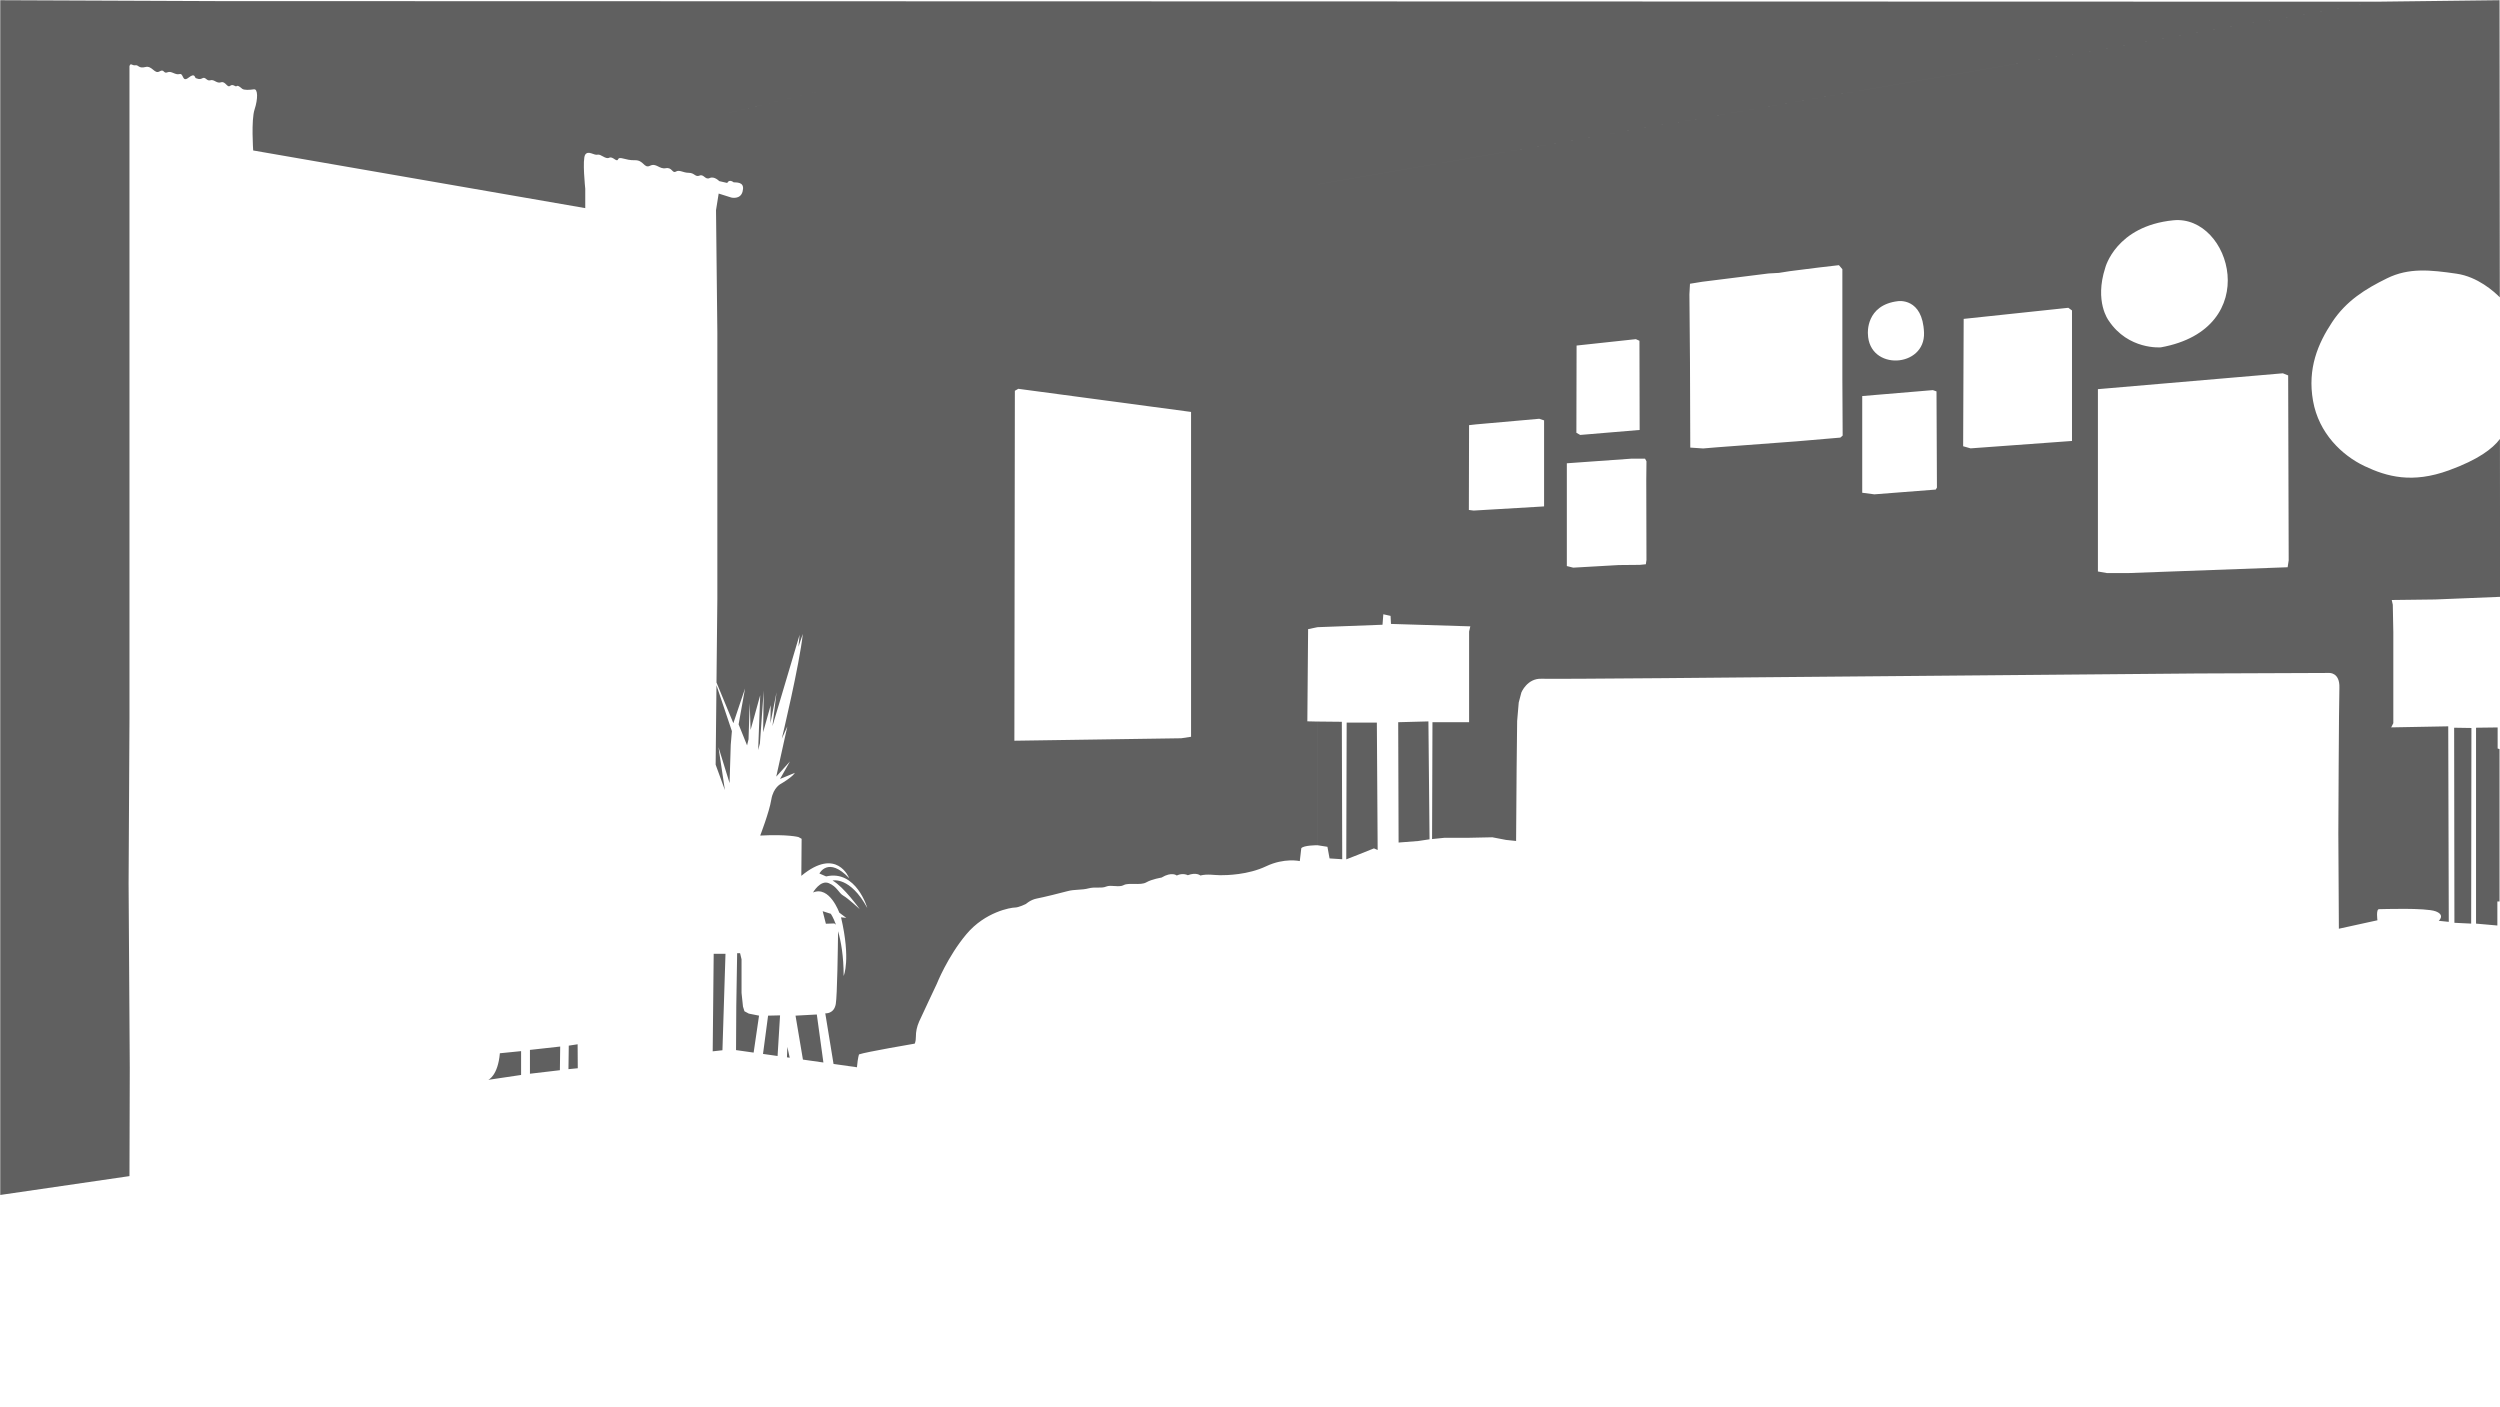
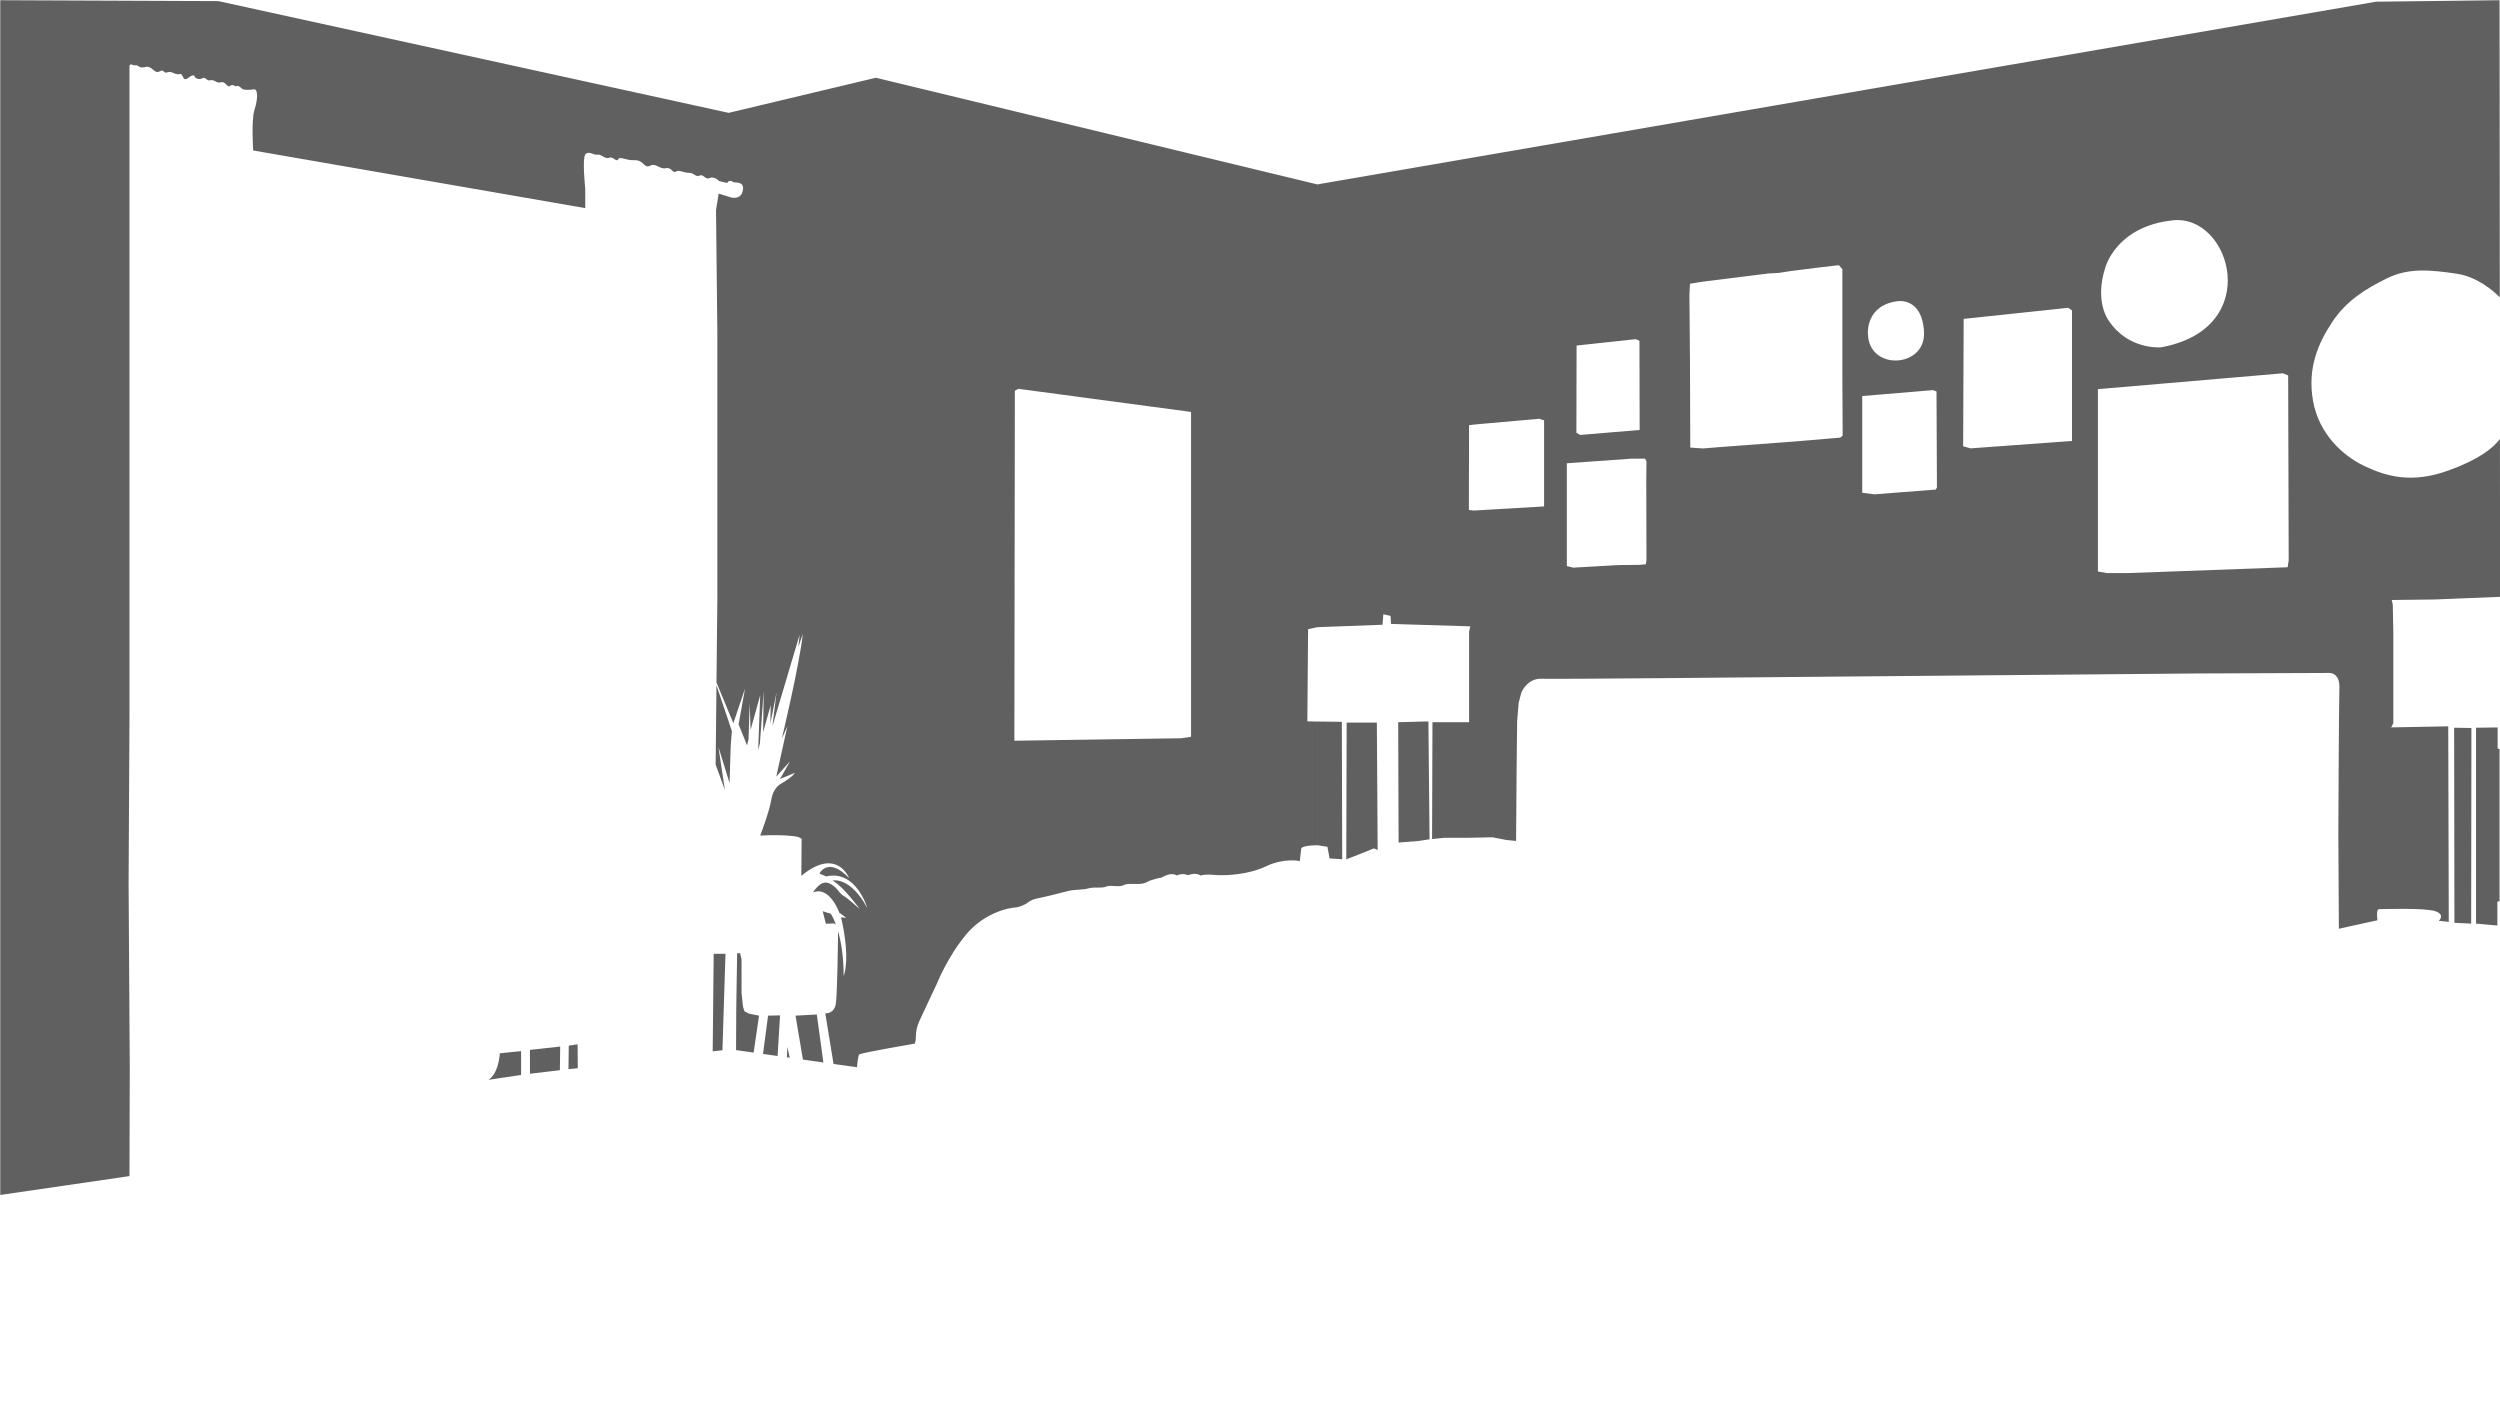
<svg xmlns="http://www.w3.org/2000/svg" id="Layer_1" version="1.1" viewBox="0 0 1280 720">
  <defs>
    <style>
      .st0 {
        fill: #606060;
      }
    </style>
  </defs>
-   <path class="st0" d="M111.79.57l261.28,57.21,75.36-17.97,226.05,54.61L1216.53.87,111.79.57ZM1256.66,472.47l8.58.42.13-100.16-8.85-.14.14,99.88ZM1278.79,372.45l-11.06.14v100.3l10.92.97v-12.32h1.11v-78.02l-.97-.28v-10.79ZM1224.3,372.41l1.08-2.16v-46.54l-.27-14.07-.54-2.44,22.19-.27,33.28-1.35-.07-80.83c-3.76,5.01-11.14,10.59-26.11,16.05-18.76,6.84-31.66,3.32-43.2-2.15-11.53-5.47-23.46-16.81-26.39-33.42s2.54-29.32,9.77-40.27c7.23-10.95,17.01-17.01,28.15-22.48s22.09-4.3,35.57-2.35c10.8,1.56,19.21,9.14,22.14,12.1l-.13-152.12-63.23.76-542.05,93.55v226.7l33.36-1.25.41-5.36,3.71.82.21,4.12,40.62,1.24-.62,2.68v46.39h-18.76l-.2,59.84,6.23-.64h11.9l12.72-.27,7.03,1.35,5.14.54.27-37.07.27-24.35.81-9.47,1.35-5.14s2.98-7.31,10.28-7.03c7.31.27,118.78-.81,118.78-.81l216.72-1.89,67.91-.27s5.41-.27,5.14,7.58c-.27,7.85-.54,74.68-.54,74.68l.27,48.7,19.75-4.33s-.81-5.68.81-5.68,23.81-.81,28.95,1.08c5.14,1.89,1.62,4.87,1.62,4.87l5.14.54-.27-100.11-29.22.54h.02ZM790.57,259.27l-1.43.1-34.63,2.04-2.45-.31.1-43.42,3.68-.41,32.28-2.86,2.45.82v44.03h0ZM1077.89,137.09s5.4-21.36,34.86-24.3c29.46-2.95,46.64,55.48-6.38,65.05,0,0-16.69,1.47-26.76-13.75,0,0-7.36-9.57-1.72-27ZM971.79,154.19s12.61-1.96,13.31,16.12-28.31,19.76-28.73.56c0,0-1.26-14.71,15.42-16.68ZM807.22,176.92l30.34-3.27,1.84.82.1,45.67-30.45,2.55-1.94-1.12.1-44.65h.01ZM842.98,286.75l-.31,2.15-3.06.31-10.83.1-23.29,1.33-3.27-.82v-52.62l32.9-2.35h7.15l.72,1.33-.1,9.6.1,40.97h-.01ZM942.28,224.05l-22.25,1.9-40.99,3.07-7.03.59-6.59-.44-.15-43.92-.29-34.55.29-5.42,6.29-1.02,33.96-4.25,5.27-.29,5.56-.88,15.08-1.9,10.1-1.17,1.76,2.05v56.07l.15,29.13-1.17,1.02h.01ZM991.07,250.66l-31.39,2.44-6.22-.81v-49.51l36.17-3.04,1.86.66.22,49.26-.64,1.02v-.02ZM1060.87,225.77l-51.95,3.79-3.79-1.08.27-65.21,53.57-5.68,1.89,1.35v66.83h.01ZM1171.26,290.43l-81.44,2.98h-11.09l-4.6-.81v-93.35l94.7-8.12,2.71,1.08.27,94.7-.54,3.52h-.01ZM689.49,369.98l-.2,70.01,6.05-2.37,8.12-3.25,1.89.82h.01s-.41-65.21-.41-65.21h-15.46ZM674.48,369.43v63.32l5.17.81,1.08,5.95,6.49.42-.2-70.37-12.54-.13ZM715.88,369.77l.2,61.61,10.1-.79,5.42-.82.33-.03-.58-60.38-15.47.41ZM418.21,519.42l-10.9.59,3.79,22.5,10.48,1.49-3.37-24.58ZM390.66,539.61l7.46,1.06,1.27-20.8-6.13.14-2.6,19.6ZM378.92,488.04h-1.5l-.44,27.04-.13,22.57,9.01,1.28,2.77-18.92-5.23-1.04-2.24-1.2-.75-2.39-.74-7.02v-17.18l-.75-3.14ZM367.86,382.56l5.68,18.38.6-19.58.59-7.02-7.9-23.49-.42,40.66,4.74,13.01-3.29-21.96ZM371.45,488.34h-6.04l-.51,49.94,4.99-.55,1.56-49.39ZM669.76,322.12l4.73-.99V94.42l-226.06-54.61-75.35,17.97L111.79.57.13.11v611.71l66.16-9.65.15-55.61-.6-94.19.45-84.55V33.87c.6-1.96,1.36-.15,3.01-.45s1.66,1.81,5.12.9c3.47-.9,4.67,3.77,7.23,2.26,2.56-1.51,1.96,1.36,4.07.45,2.11-.9,3.92,1.51,6.18.9,2.26-.6,1.21,4.52,4.67,1.81,3.47-2.71,3.01.15,3.77.3.75.15,1.66.9,3.32,0,1.66-.9,2.11,1.66,4.07,1.05,1.96-.6,3.16,1.81,5.43,1.05,2.26-.75,3.16,3.01,4.67,1.81,1.51-1.21,2.71.75,3.32.15.6-.6,1.96.6,2.86,1.36.9.75,3.84.62,5.97.27,2.13-.36,2.13,4.98.36,10.32-1.78,5.34-.71,20.99-.71,20.99l170.02,29.52v-9.96s-1.6-15.04-.03-17.4,4.56.47,6.3,0c1.73-.47,4.09,2.52,5.98,1.57,1.89-.94,3.78,2.52,4.56.79s3.78.63,8.5.47c4.72-.16,4.72,4.41,7.87,2.83s4.72,1.89,8.03,1.26,3.31,2.83,5.19,1.73c1.89-1.1,3.62.63,6.61.63s3.31,2.36,5.51,1.42,2.83,2.36,5.19,1.26c2.36-1.1,4.88,1.57,4.88,1.57l4.09.94c1.1-2.2,3.31-.31,3.31-.31,2.99,0,5.67.47,4.56,4.72-1.1,4.25-5.78,3.06-5.78,3.06l-6.46-2.04-1.36,8.5.68,62.59v136.41l-.44,42.83,8.64,20.85,5.98-17.78-3.29,18.38,4.33,10.76.75-3.14.6-18.53.45,13.75,4.93-17.78-1.05,28.09.9-3.44,1.94-27.04-.3,21.37,3.88-13.9-.15,9.26,3.14-15.84-2.09,17.33,13.9-46.76-.6,6.13,2.24-6.57c-1.64,15.54-10.76,53.64-10.76,53.64l2.84-6.28-5.68,25.7,7.02-7.77-5.08,8.96,7.62-3.14c-1.34,2.24-7.02,5.53-7.02,5.53,0,0-4.03,1.79-5.08,8.22-1.05,6.42-5.68,18.38-5.68,18.38,14.04-.75,19.57.75,19.57.75l1.64.9-.15,18.97c18.23-15.09,24.5,1.2,24.5,1.2-10.76-11.36-15.24-2.39-15.24-2.39l3.44,1.49c15.39-3.59,21.07,16.14,21.07,16.14-8.82-16.29-17.78-14.04-17.78-14.04,5.83,3.29,13.9,14.64,13.9,14.64,0,0-5.98-5.53-8.37-6.87-2.39-1.34-3.14-4.63-7.47-6.42s-8.07,4.78-8.07,4.78c8.52-3.59,13.45,10.31,13.45,10.31l3.59,2.69-2.69-.3c5.08,21.81,1.34,30.03,1.34,30.03,0-10.24-1.37-17.76-2.86-22.91-.09,8-.42,32.88-1.17,37.26-.9,5.23-5.38,4.78-5.38,4.78l4.23,25.92,11.99,1.7c.46-5.21,1.07-6.59,1.07-6.59,3.37-1.23,28.49-5.51,28.49-5.51,0,0,.61-.92.61-3.52s.46-5.05,1.68-7.81c1.23-2.76,9.04-19.3,9.04-19.3,0,0,5.51-13.94,15.16-25.42,9.65-11.49,22.82-13.63,24.81-13.63s5.67-1.84,5.67-1.84c0,0,2.3-2.14,5.51-2.76,3.22-.61,12.56-2.91,15.93-3.83,3.37-.92,7.2-.46,10.57-1.38s6.59.15,9.04-.92c2.45-1.07,6.59.61,9.04-.77s8.58.31,11.49-1.38c2.91-1.68,7.81-2.45,7.81-2.45,5.36-3.22,7.81-1.07,7.81-1.07,3.22-1.53,5.67-.15,5.67-.15,4.44-1.68,6.43.15,6.43.15,3.68-.92,7.05-.15,10.26-.15s14.09-.15,23.43-4.59c9.34-4.44,17.21-2.64,17.21-2.64l.77-6.58c1.16-1.55,8.21-1.54,8.21-1.54v-63.32l-5.11-.12.39-47.19h0ZM609.83,377.23l-5.04.76-85.43,1.26.25-179.17,1.76-1.01,88.45,11.84v166.32h0ZM402.92,541.35l1.42.2-1.22-5.55-.2,5.35ZM427.18,472.8l.83.64c-1.39-3.81-2.62-5.57-2.62-5.57l-4.18-1.34,1.64,6.42,4.33-.15h0ZM295.74,534.66l.08,12.28-4.77.47.16-12.04,4.54-.7ZM286.82,535.83l-.16,12.12-15.33,1.8v-12.2l15.49-1.72ZM266.8,538.18v12.2l-16.81,2.5s4.93-1.96,5.94-13.61l10.87-1.09Z" />
+   <path class="st0" d="M1256.66,472.47l8.58.42.13-100.16-8.85-.14.14,99.88ZM1278.79,372.45l-11.06.14v100.3l10.92.97v-12.32h1.11v-78.02l-.97-.28v-10.79ZM1224.3,372.41l1.08-2.16v-46.54l-.27-14.07-.54-2.44,22.19-.27,33.28-1.35-.07-80.83c-3.76,5.01-11.14,10.59-26.11,16.05-18.76,6.84-31.66,3.32-43.2-2.15-11.53-5.47-23.46-16.81-26.39-33.42s2.54-29.32,9.77-40.27c7.23-10.95,17.01-17.01,28.15-22.48s22.09-4.3,35.57-2.35c10.8,1.56,19.21,9.14,22.14,12.1l-.13-152.12-63.23.76-542.05,93.55v226.7l33.36-1.25.41-5.36,3.71.82.21,4.12,40.62,1.24-.62,2.68v46.39h-18.76l-.2,59.84,6.23-.64h11.9l12.72-.27,7.03,1.35,5.14.54.27-37.07.27-24.35.81-9.47,1.35-5.14s2.98-7.31,10.28-7.03c7.31.27,118.78-.81,118.78-.81l216.72-1.89,67.91-.27s5.41-.27,5.14,7.58c-.27,7.85-.54,74.68-.54,74.68l.27,48.7,19.75-4.33s-.81-5.68.81-5.68,23.81-.81,28.95,1.08c5.14,1.89,1.62,4.87,1.62,4.87l5.14.54-.27-100.11-29.22.54h.02,0ZM790.57,259.27l-1.43.1-34.63,2.04-2.45-.31.1-43.42,3.68-.41,32.28-2.86,2.45.82v44.03h0ZM1077.89,137.09s5.4-21.36,34.86-24.3c29.46-2.95,46.64,55.48-6.38,65.05,0,0-16.69,1.47-26.76-13.75,0,0-7.36-9.57-1.72-27ZM971.79,154.19s12.61-1.96,13.31,16.12-28.31,19.76-28.73.56c0,0-1.26-14.71,15.42-16.68ZM807.22,176.92l30.34-3.27,1.84.82.1,45.67-30.45,2.55-1.94-1.12.1-44.65h.01ZM842.98,286.75l-.31,2.15-3.06.31-10.83.1-23.29,1.33-3.27-.82v-52.62l32.9-2.35h7.15l.72,1.33-.1,9.6.1,40.97h-.01ZM942.28,224.05l-22.25,1.9-40.99,3.07-7.03.59-6.59-.44-.15-43.92-.29-34.55.29-5.42,6.29-1.02,33.96-4.25,5.27-.29,5.56-.88,15.08-1.9,10.1-1.17,1.76,2.05v56.07l.15,29.13-1.17,1.02h.01ZM991.07,250.66l-31.39,2.44-6.22-.81v-49.51l36.17-3.04,1.86.66.22,49.26-.64,1.02v-.02h0ZM1060.87,225.77l-51.95,3.79-3.79-1.08.27-65.21,53.57-5.68,1.89,1.35v66.83h.01ZM1171.26,290.43l-81.44,2.98h-11.09l-4.6-.81v-93.35l94.7-8.12,2.71,1.08.27,94.7-.54,3.52h-.01ZM689.49,369.98l-.2,70.01,6.05-2.37,8.12-3.25,1.89.82h.01l-.41-65.21h-15.46ZM674.48,369.43v63.32l5.17.81,1.08,5.95,6.49.42-.2-70.37-12.54-.13h0ZM715.88,369.77l.2,61.61,10.1-.79,5.42-.82.33-.03-.58-60.38-15.47.41ZM418.21,519.42l-10.9.59,3.79,22.5,10.48,1.49-3.37-24.58h0ZM390.66,539.61l7.46,1.06,1.27-20.8-6.13.14-2.6,19.6h0ZM378.92,488.04h-1.5l-.44,27.04-.13,22.57,9.01,1.28,2.77-18.92-5.23-1.04-2.24-1.2-.75-2.39-.74-7.02v-17.18l-.75-3.14h0ZM367.86,382.56l5.68,18.38.6-19.58.59-7.02-7.9-23.49-.42,40.66,4.74,13.01-3.29-21.96h0ZM371.45,488.34h-6.04l-.51,49.94,4.99-.55,1.56-49.39h0ZM669.76,322.12l4.73-.99V94.42l-226.06-54.61-75.35,17.97L111.79.57.13.11v611.71l66.16-9.65.15-55.61-.6-94.19.45-84.55V33.87c.6-1.96,1.36-.15,3.01-.45s1.66,1.81,5.12.9c3.47-.9,4.67,3.77,7.23,2.26,2.56-1.51,1.96,1.36,4.07.45,2.11-.9,3.92,1.51,6.18.9,2.26-.6,1.21,4.52,4.67,1.81,3.47-2.71,3.01.15,3.77.3.75.15,1.66.9,3.32,0,1.66-.9,2.11,1.66,4.07,1.05,1.96-.6,3.16,1.81,5.43,1.05,2.26-.75,3.16,3.01,4.67,1.81,1.51-1.21,2.71.75,3.32.15.6-.6,1.96.6,2.86,1.36.9.75,3.84.62,5.97.27,2.13-.36,2.13,4.98.36,10.32-1.78,5.34-.71,20.99-.71,20.99l170.02,29.52v-9.96s-1.6-15.04-.03-17.4,4.56.47,6.3,0c1.73-.47,4.09,2.52,5.98,1.57,1.89-.94,3.78,2.52,4.56.79s3.78.63,8.5.47c4.72-.16,4.72,4.41,7.87,2.83s4.72,1.89,8.03,1.26,3.31,2.83,5.19,1.73c1.89-1.1,3.62.63,6.61.63s3.31,2.36,5.51,1.42,2.83,2.36,5.19,1.26c2.36-1.1,4.88,1.57,4.88,1.57l4.09.94c1.1-2.2,3.31-.31,3.31-.31,2.99,0,5.67.47,4.56,4.72-1.1,4.25-5.78,3.06-5.78,3.06l-6.46-2.04-1.36,8.5.68,62.59v136.41l-.44,42.83,8.64,20.85,5.98-17.78-3.29,18.38,4.33,10.76.75-3.14.6-18.53.45,13.75,4.93-17.78-1.05,28.09.9-3.44,1.94-27.04-.3,21.37,3.88-13.9-.15,9.26,3.14-15.84-2.09,17.33,13.9-46.76-.6,6.13,2.24-6.57c-1.64,15.54-10.76,53.64-10.76,53.64l2.84-6.28-5.68,25.7,7.02-7.77-5.08,8.96,7.62-3.14c-1.34,2.24-7.02,5.53-7.02,5.53,0,0-4.03,1.79-5.08,8.22-1.05,6.42-5.68,18.38-5.68,18.38,14.04-.75,19.57.75,19.57.75l1.64.9-.15,18.97c18.23-15.09,24.5,1.2,24.5,1.2-10.76-11.36-15.24-2.39-15.24-2.39l3.44,1.49c15.39-3.59,21.07,16.14,21.07,16.14-8.82-16.29-17.78-14.04-17.78-14.04,5.83,3.29,13.9,14.64,13.9,14.64,0,0-5.98-5.53-8.37-6.87-2.39-1.34-3.14-4.63-7.47-6.42s-8.07,4.78-8.07,4.78c8.52-3.59,13.45,10.31,13.45,10.31l3.59,2.69-2.69-.3c5.08,21.81,1.34,30.03,1.34,30.03,0-10.24-1.37-17.76-2.86-22.91-.09,8-.42,32.88-1.17,37.26-.9,5.23-5.38,4.78-5.38,4.78l4.23,25.92,11.99,1.7c.46-5.21,1.07-6.59,1.07-6.59,3.37-1.23,28.49-5.51,28.49-5.51,0,0,.61-.92.61-3.52s.46-5.05,1.68-7.81c1.23-2.76,9.04-19.3,9.04-19.3,0,0,5.51-13.94,15.16-25.42,9.65-11.49,22.82-13.63,24.81-13.63s5.67-1.84,5.67-1.84c0,0,2.3-2.14,5.51-2.76,3.22-.61,12.56-2.91,15.93-3.83,3.37-.92,7.2-.46,10.57-1.38s6.59.15,9.04-.92c2.45-1.07,6.59.61,9.04-.77s8.58.31,11.49-1.38c2.91-1.68,7.81-2.45,7.81-2.45,5.36-3.22,7.81-1.07,7.81-1.07,3.22-1.53,5.67-.15,5.67-.15,4.44-1.68,6.43.15,6.43.15,3.68-.92,7.05-.15,10.26-.15s14.09-.15,23.43-4.59c9.34-4.44,17.21-2.64,17.21-2.64l.77-6.58c1.16-1.55,8.21-1.54,8.21-1.54v-63.32l-5.11-.12.39-47.19h0ZM609.83,377.23l-5.04.76-85.43,1.26.25-179.17,1.76-1.01,88.45,11.84v166.32h0ZM402.92,541.35l1.42.2-1.22-5.55-.2,5.35ZM427.18,472.8l.83.64c-1.39-3.81-2.62-5.57-2.62-5.57l-4.18-1.34,1.64,6.42,4.33-.15h0ZM295.74,534.66l.08,12.28-4.77.47.16-12.04,4.54-.7h-.01ZM286.82,535.83l-.16,12.12-15.33,1.8v-12.2l15.49-1.72ZM266.8,538.18v12.2l-16.81,2.5s4.93-1.96,5.94-13.61l10.87-1.09Z" />
</svg>
